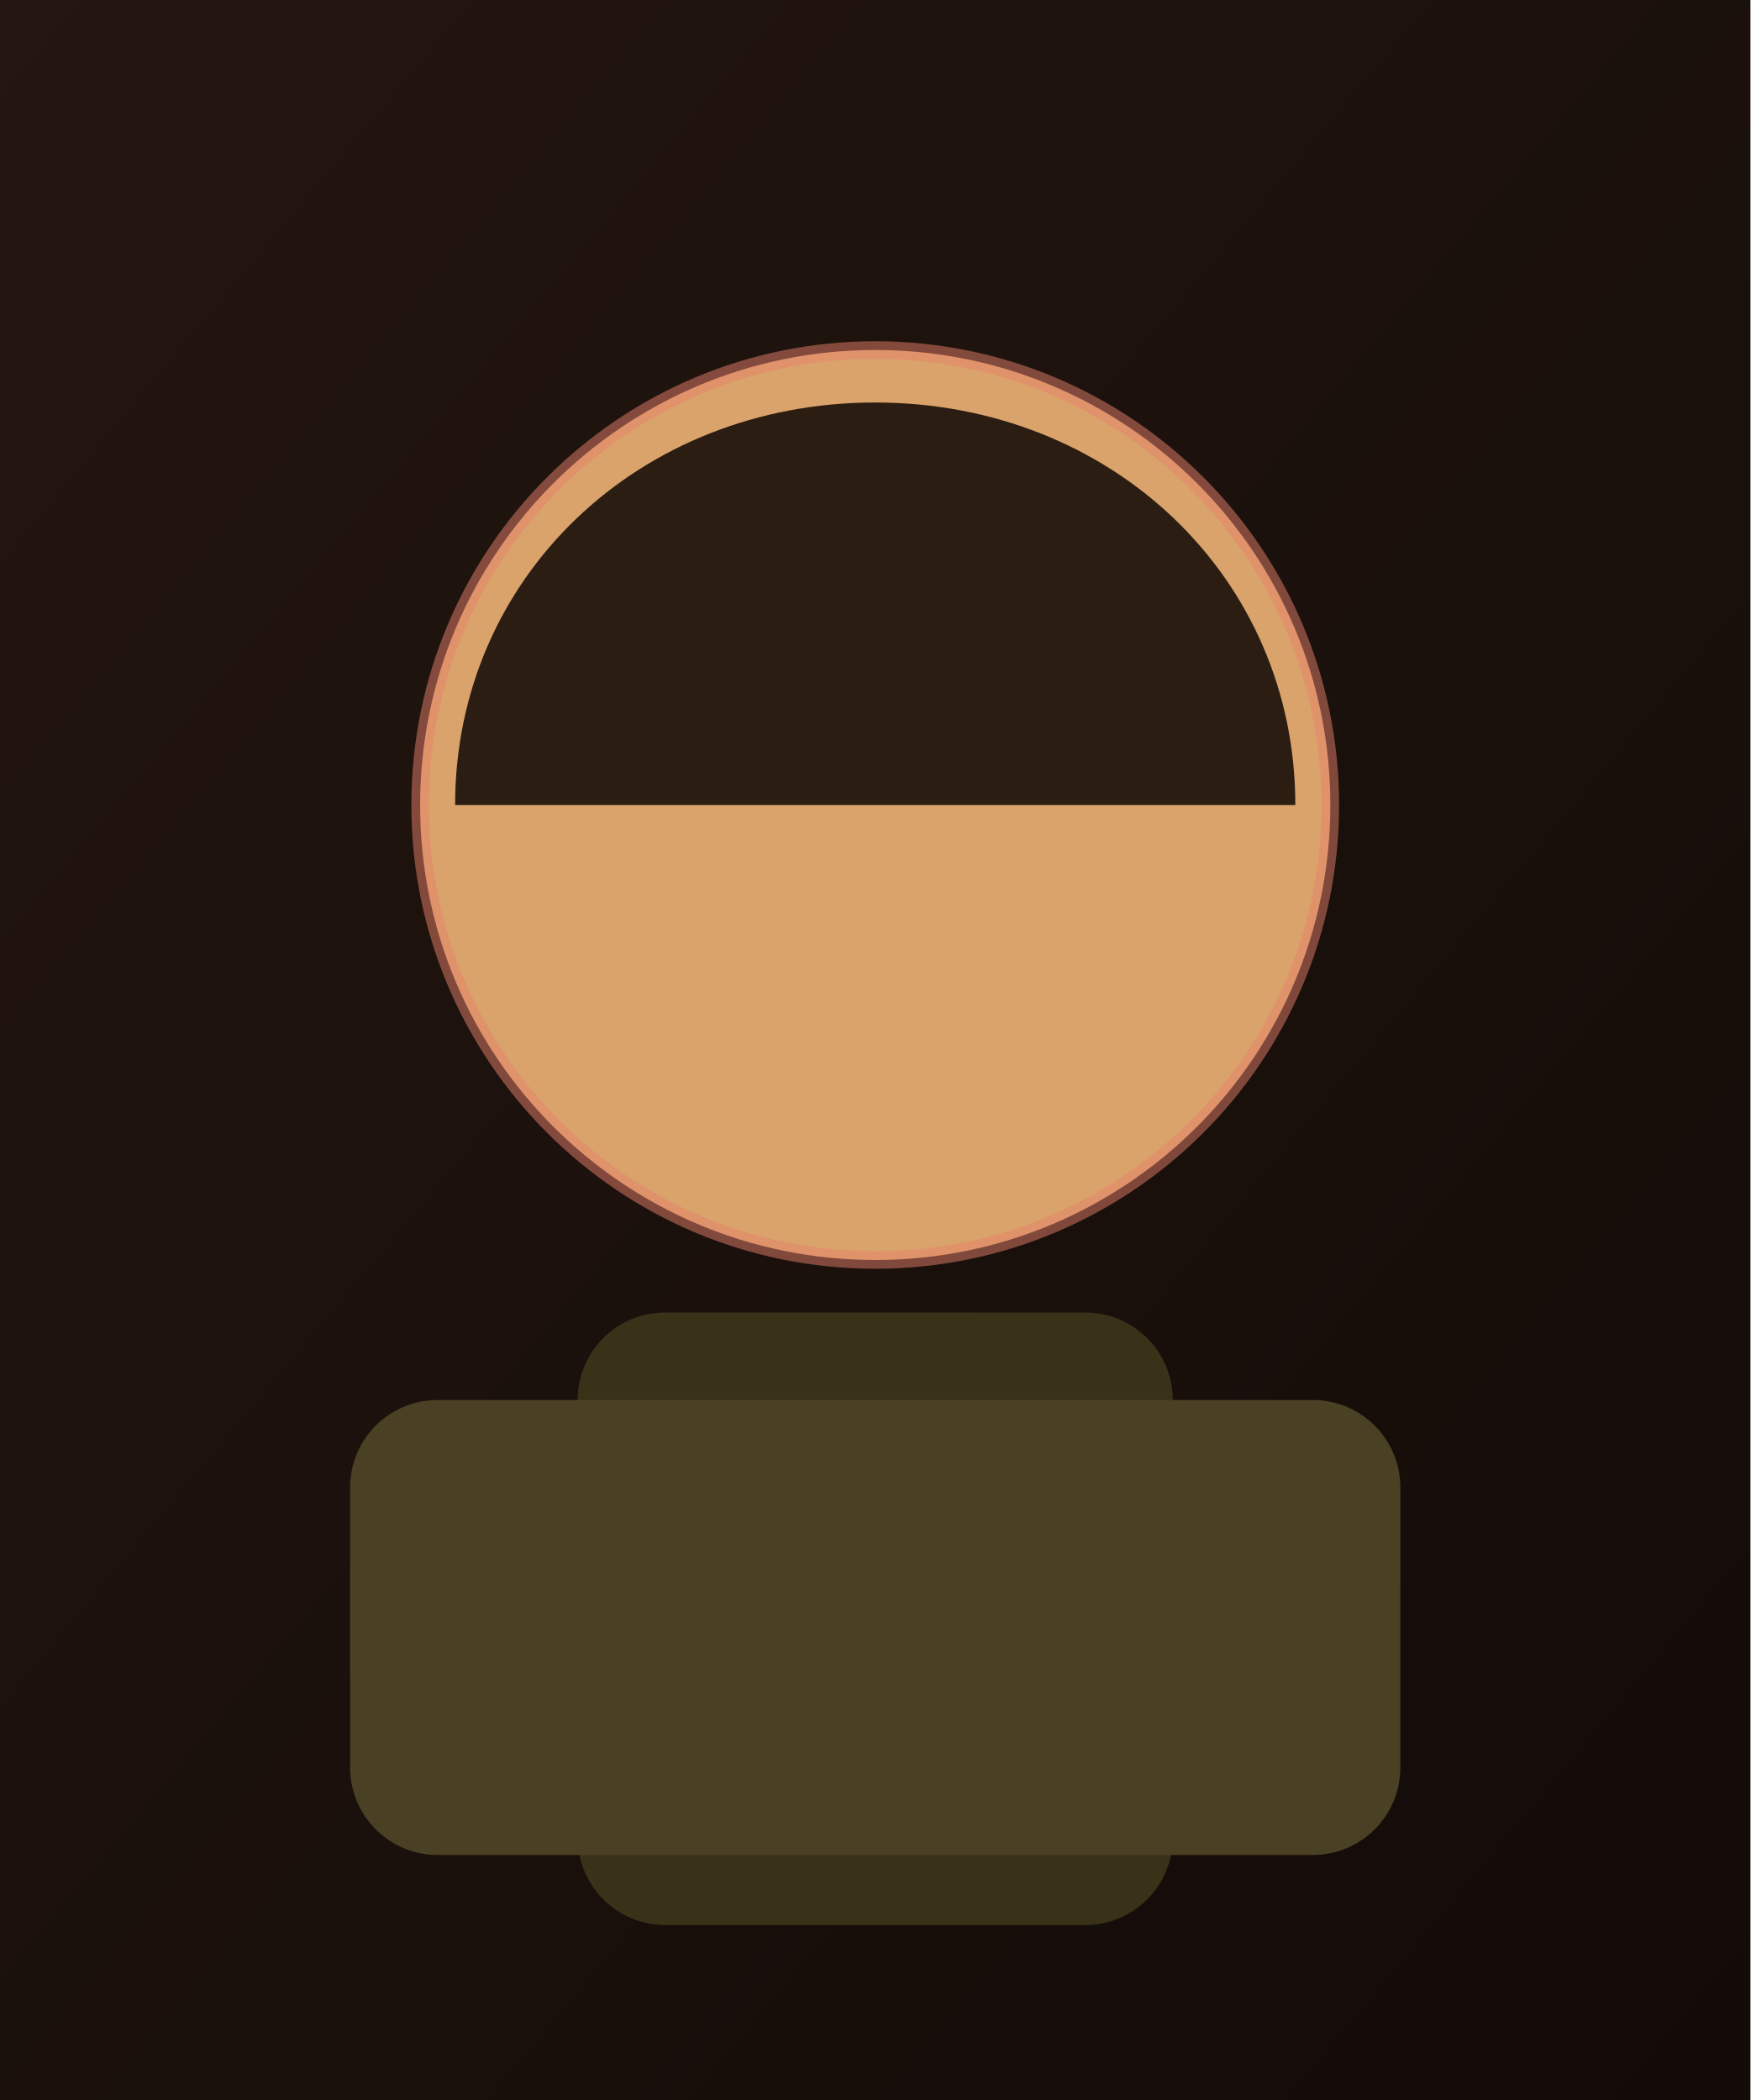
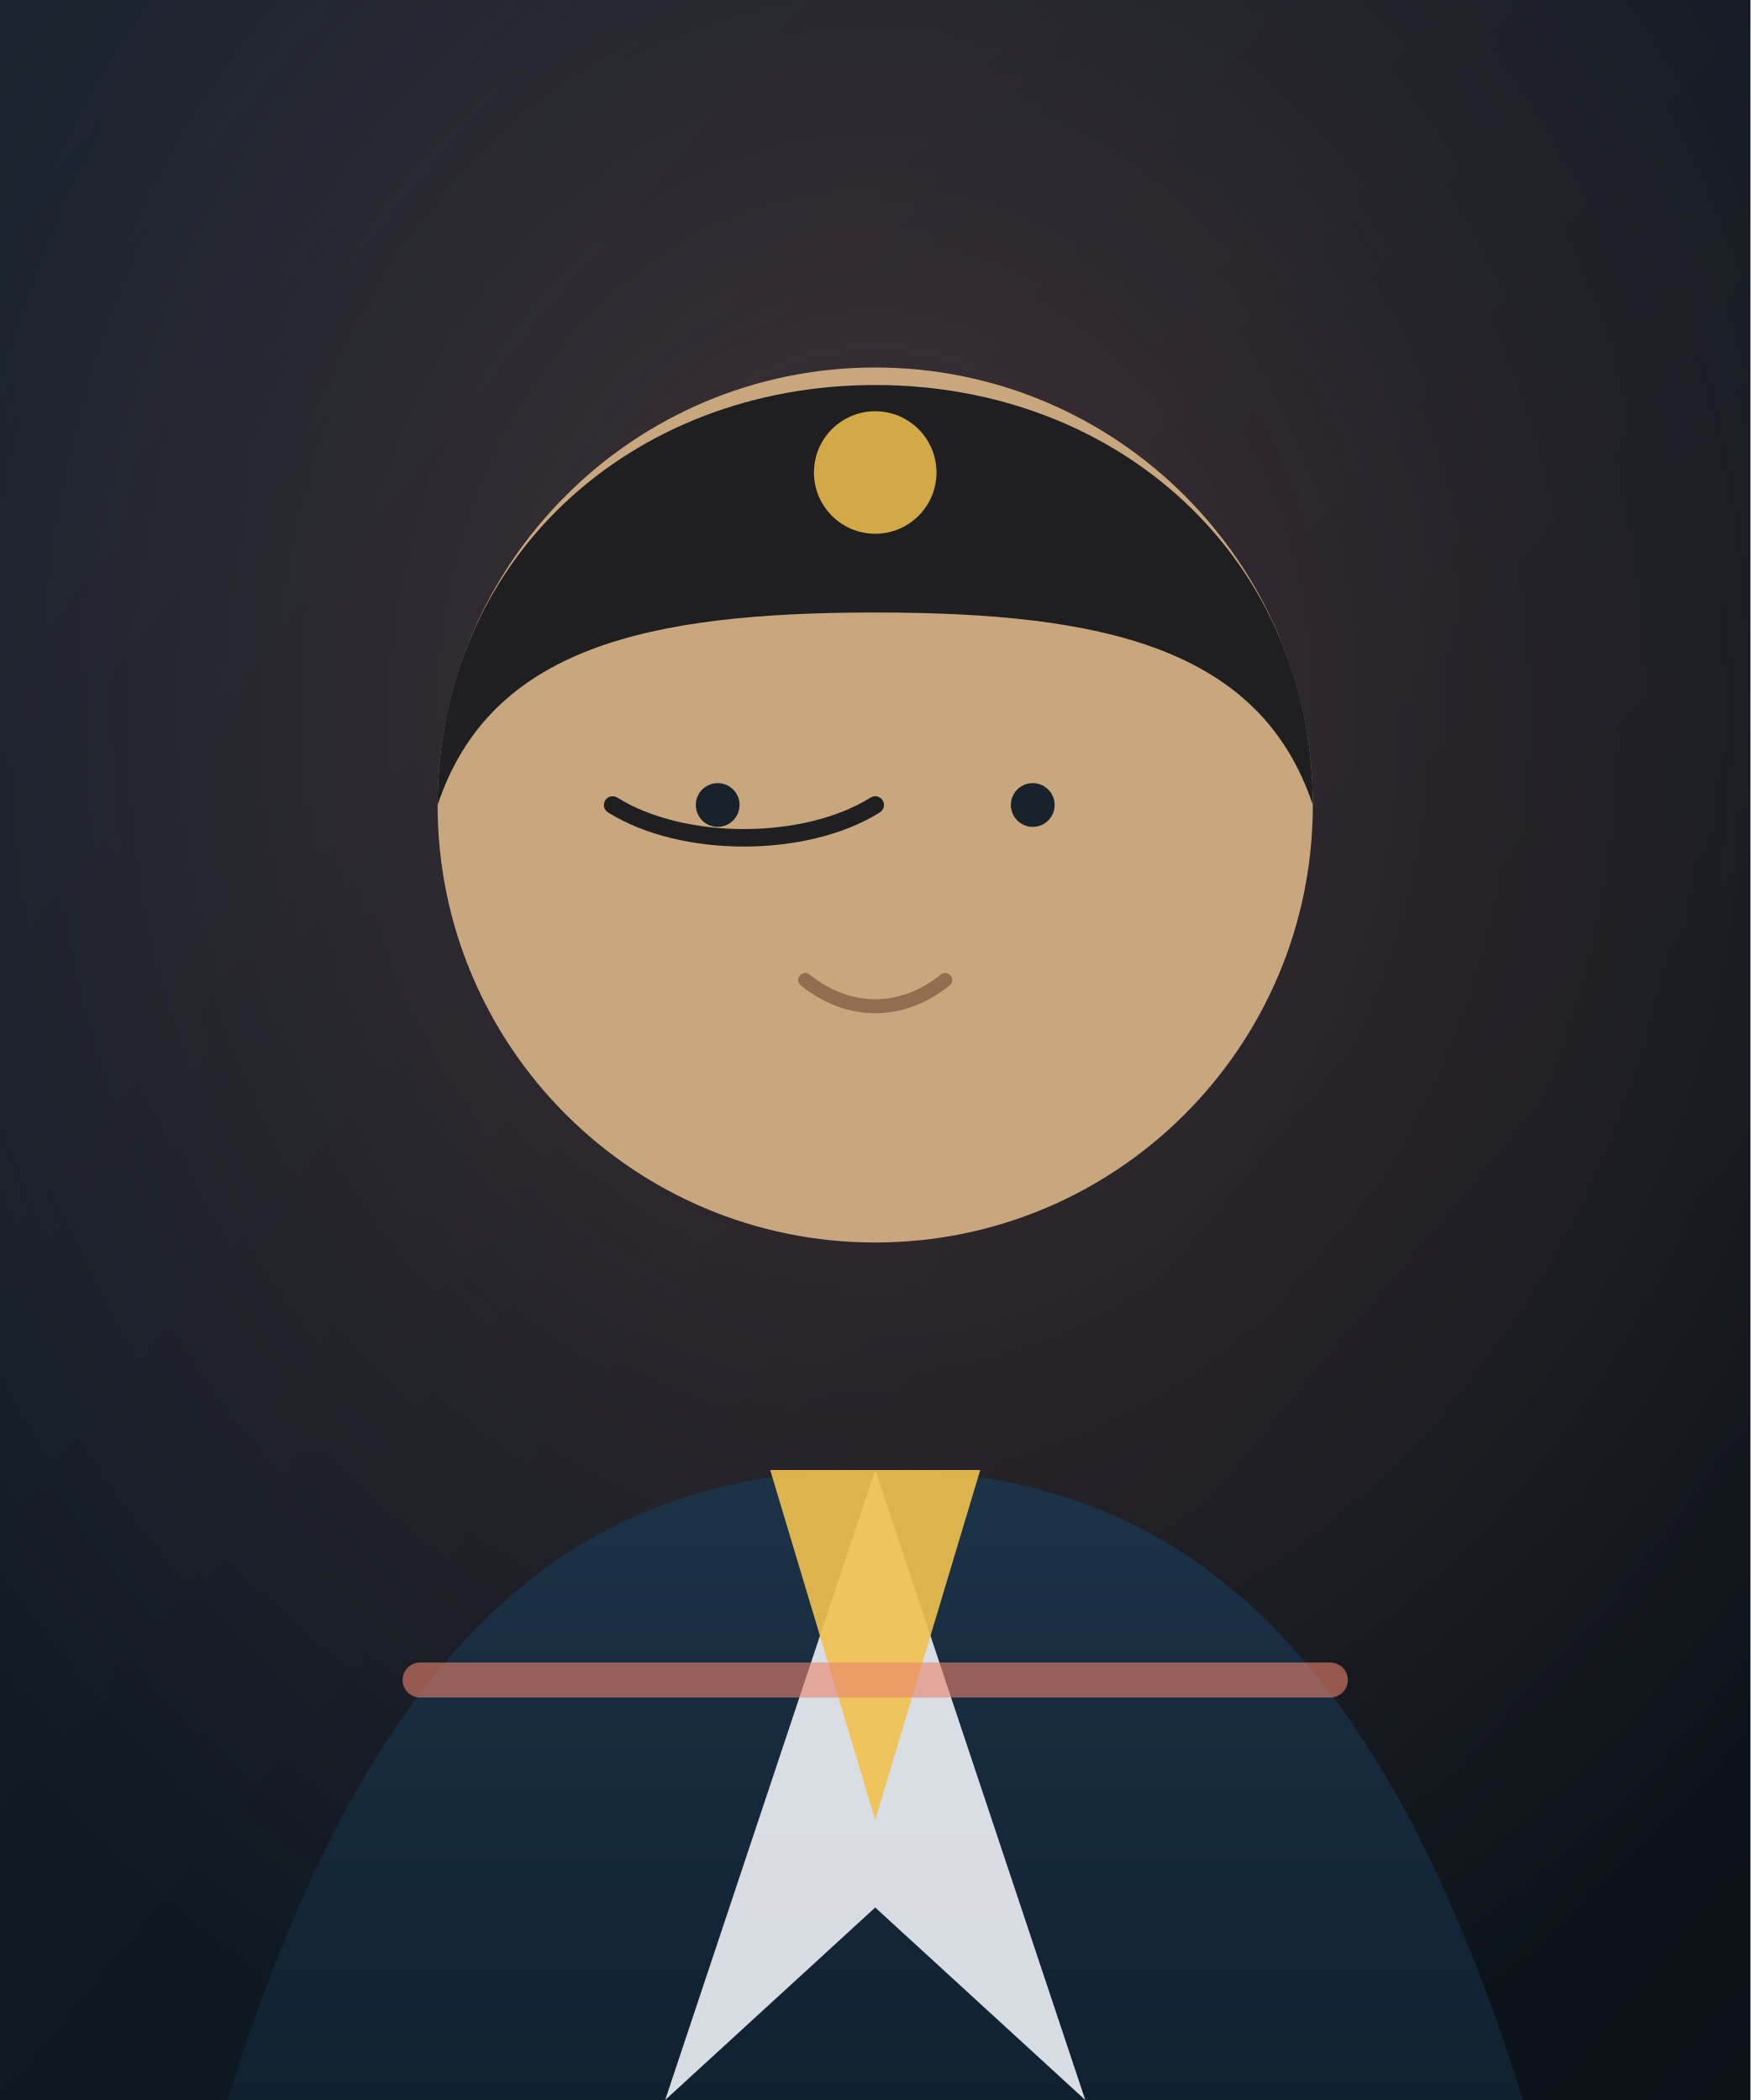
<svg xmlns="http://www.w3.org/2000/svg" viewBox="0 0 200 240">
  <defs>
    <linearGradient id="bg" x1="0" y1="0" x2="1" y2="1">
-       <stop offset="0" stop-color="#241610" />
-       <stop offset="1" stop-color="#120b08" />
+       <stop offset="0" stop-color="#12202e" />
+       <stop offset="1" stop-color="#0a1117" />
+     </linearGradient>
+     <radialGradient id="glow" cx="0.5" cy="0.34" r="0.7">
+       <stop offset="0" stop-color="#e9826c" stop-opacity="0.22" />
+       <stop offset="1" stop-color="#e9826c" stop-opacity="0" />
+     </radialGradient>
+     <linearGradient id="suit" x1="0" y1="0" x2="0" y2="1">
+       <stop offset="0" stop-color="#1c3348" />
+       <stop offset="1" stop-color="#10202f" />
    </linearGradient>
  </defs>
  <rect width="200" height="240" fill="url(#bg)" />
-   <circle cx="100" cy="92" r="52" fill="#d9a36b" />
-   <circle cx="100" cy="92" r="52" fill="none" stroke="#e9826c" stroke-width="2" stroke-opacity="0.5" />
-   <path d="M52 92c0-26 21-46 48-46s48 20 48 46" fill="#2b1d12" />
-   <rect x="66" y="150" width="68" height="70" rx="10" fill="#3a3119" />
-   <rect x="40" y="160" width="120" height="52" rx="10" fill="#4a4024" />
+   <rect width="200" height="240" fill="url(#glow)" />
+   <path d="M26 240 C44 182 70 168 100 168 C130 168 156 182 174 240 Z" fill="url(#suit)" />
+   <path d="M100 168 L76 240 L100 218 L124 240 Z" fill="#e9edf2" fill-opacity="0.92" />
+   <path d="M88 168 L100 208 L112 168 Z" fill="#f2c14e" fill-opacity="0.9" />
+   <circle cx="100" cy="92" r="50" fill="#c9a77e" />
+   <path d="M50 92c0-28 22-48 50-48s50 20 50 48c-6-18-24-22-50-22s-44 4-50 22Z" fill="#1f1f22" />
+   <path d="M70 92c8 5 22 5 30 0" fill="none" stroke="#1f1f22" stroke-width="2" stroke-linecap="round" />
+   <circle cx="82" cy="92" r="2.5" fill="#18222b" />
+   <circle cx="118" cy="92" r="2.5" fill="#18222b" />
+   <path d="M92 112c5 4 11 4 16 0" fill="none" stroke="#8f6f4f" stroke-width="1.6" stroke-linecap="round" />
+   <circle cx="100" cy="54" r="7" fill="#f2c14e" fill-opacity="0.85" />
+   <rect x="46" y="190" width="108" height="4" rx="2" fill="#e9826c" fill-opacity="0.6" />
</svg>
